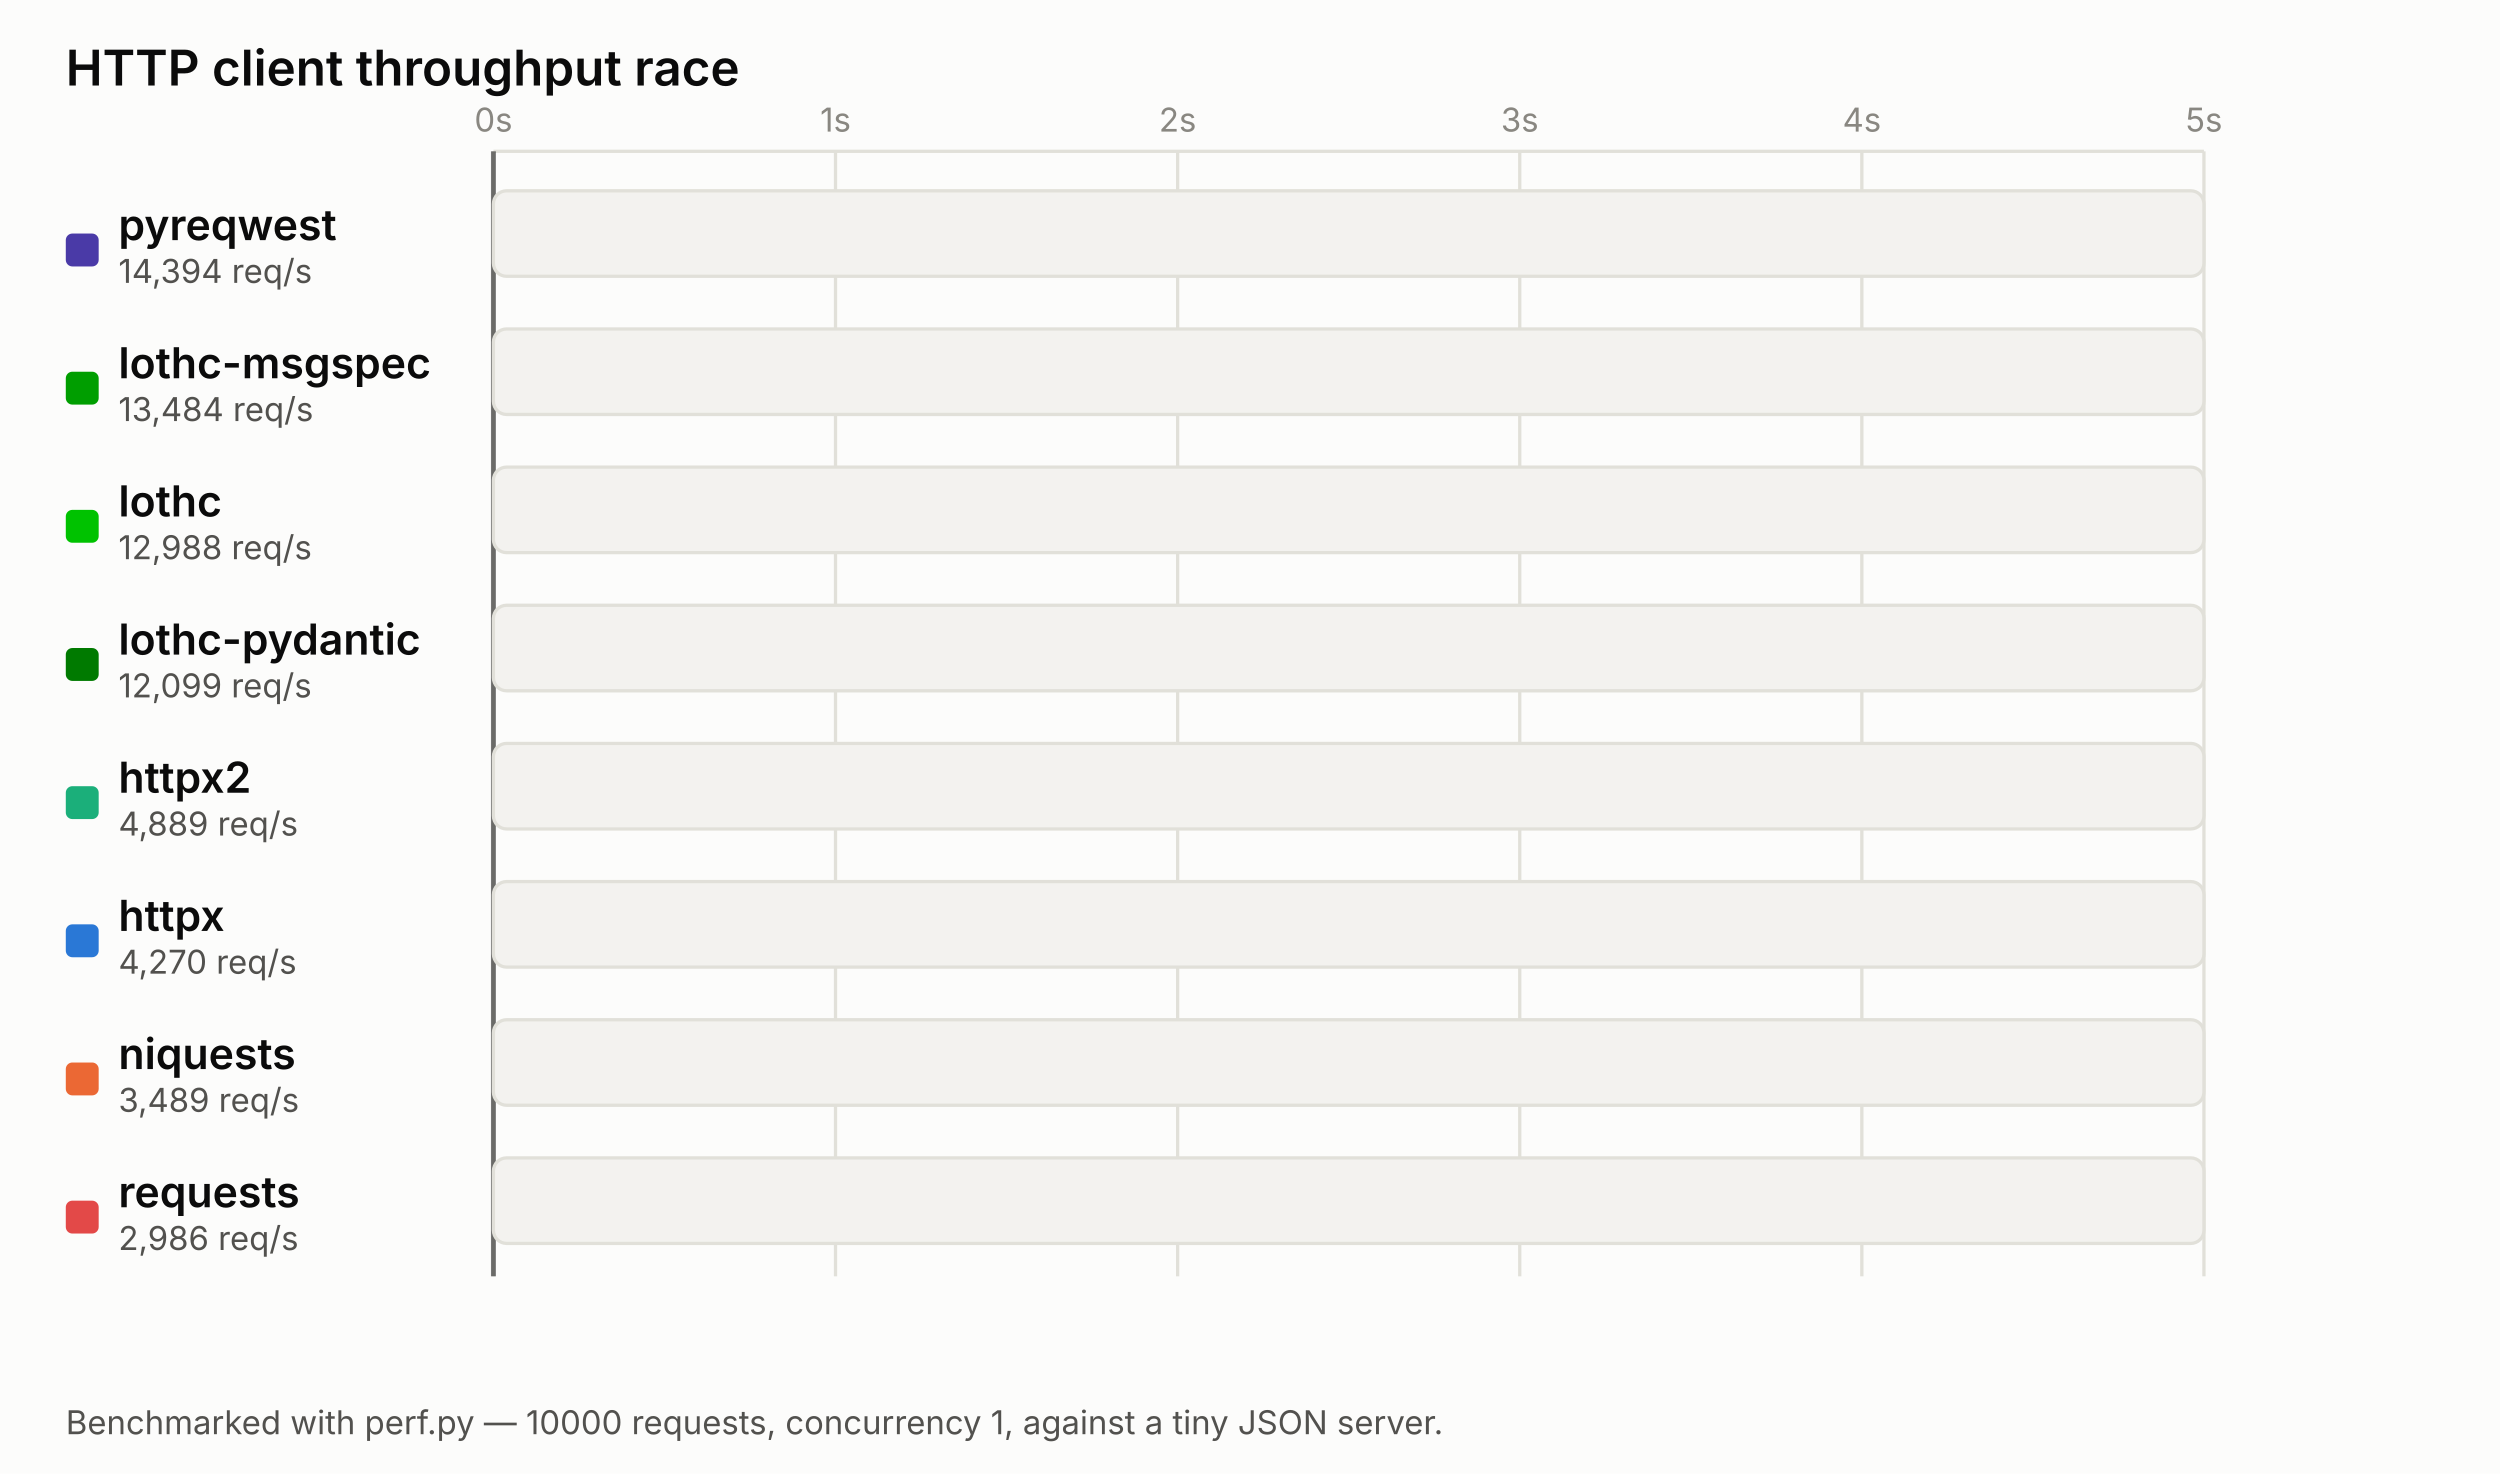
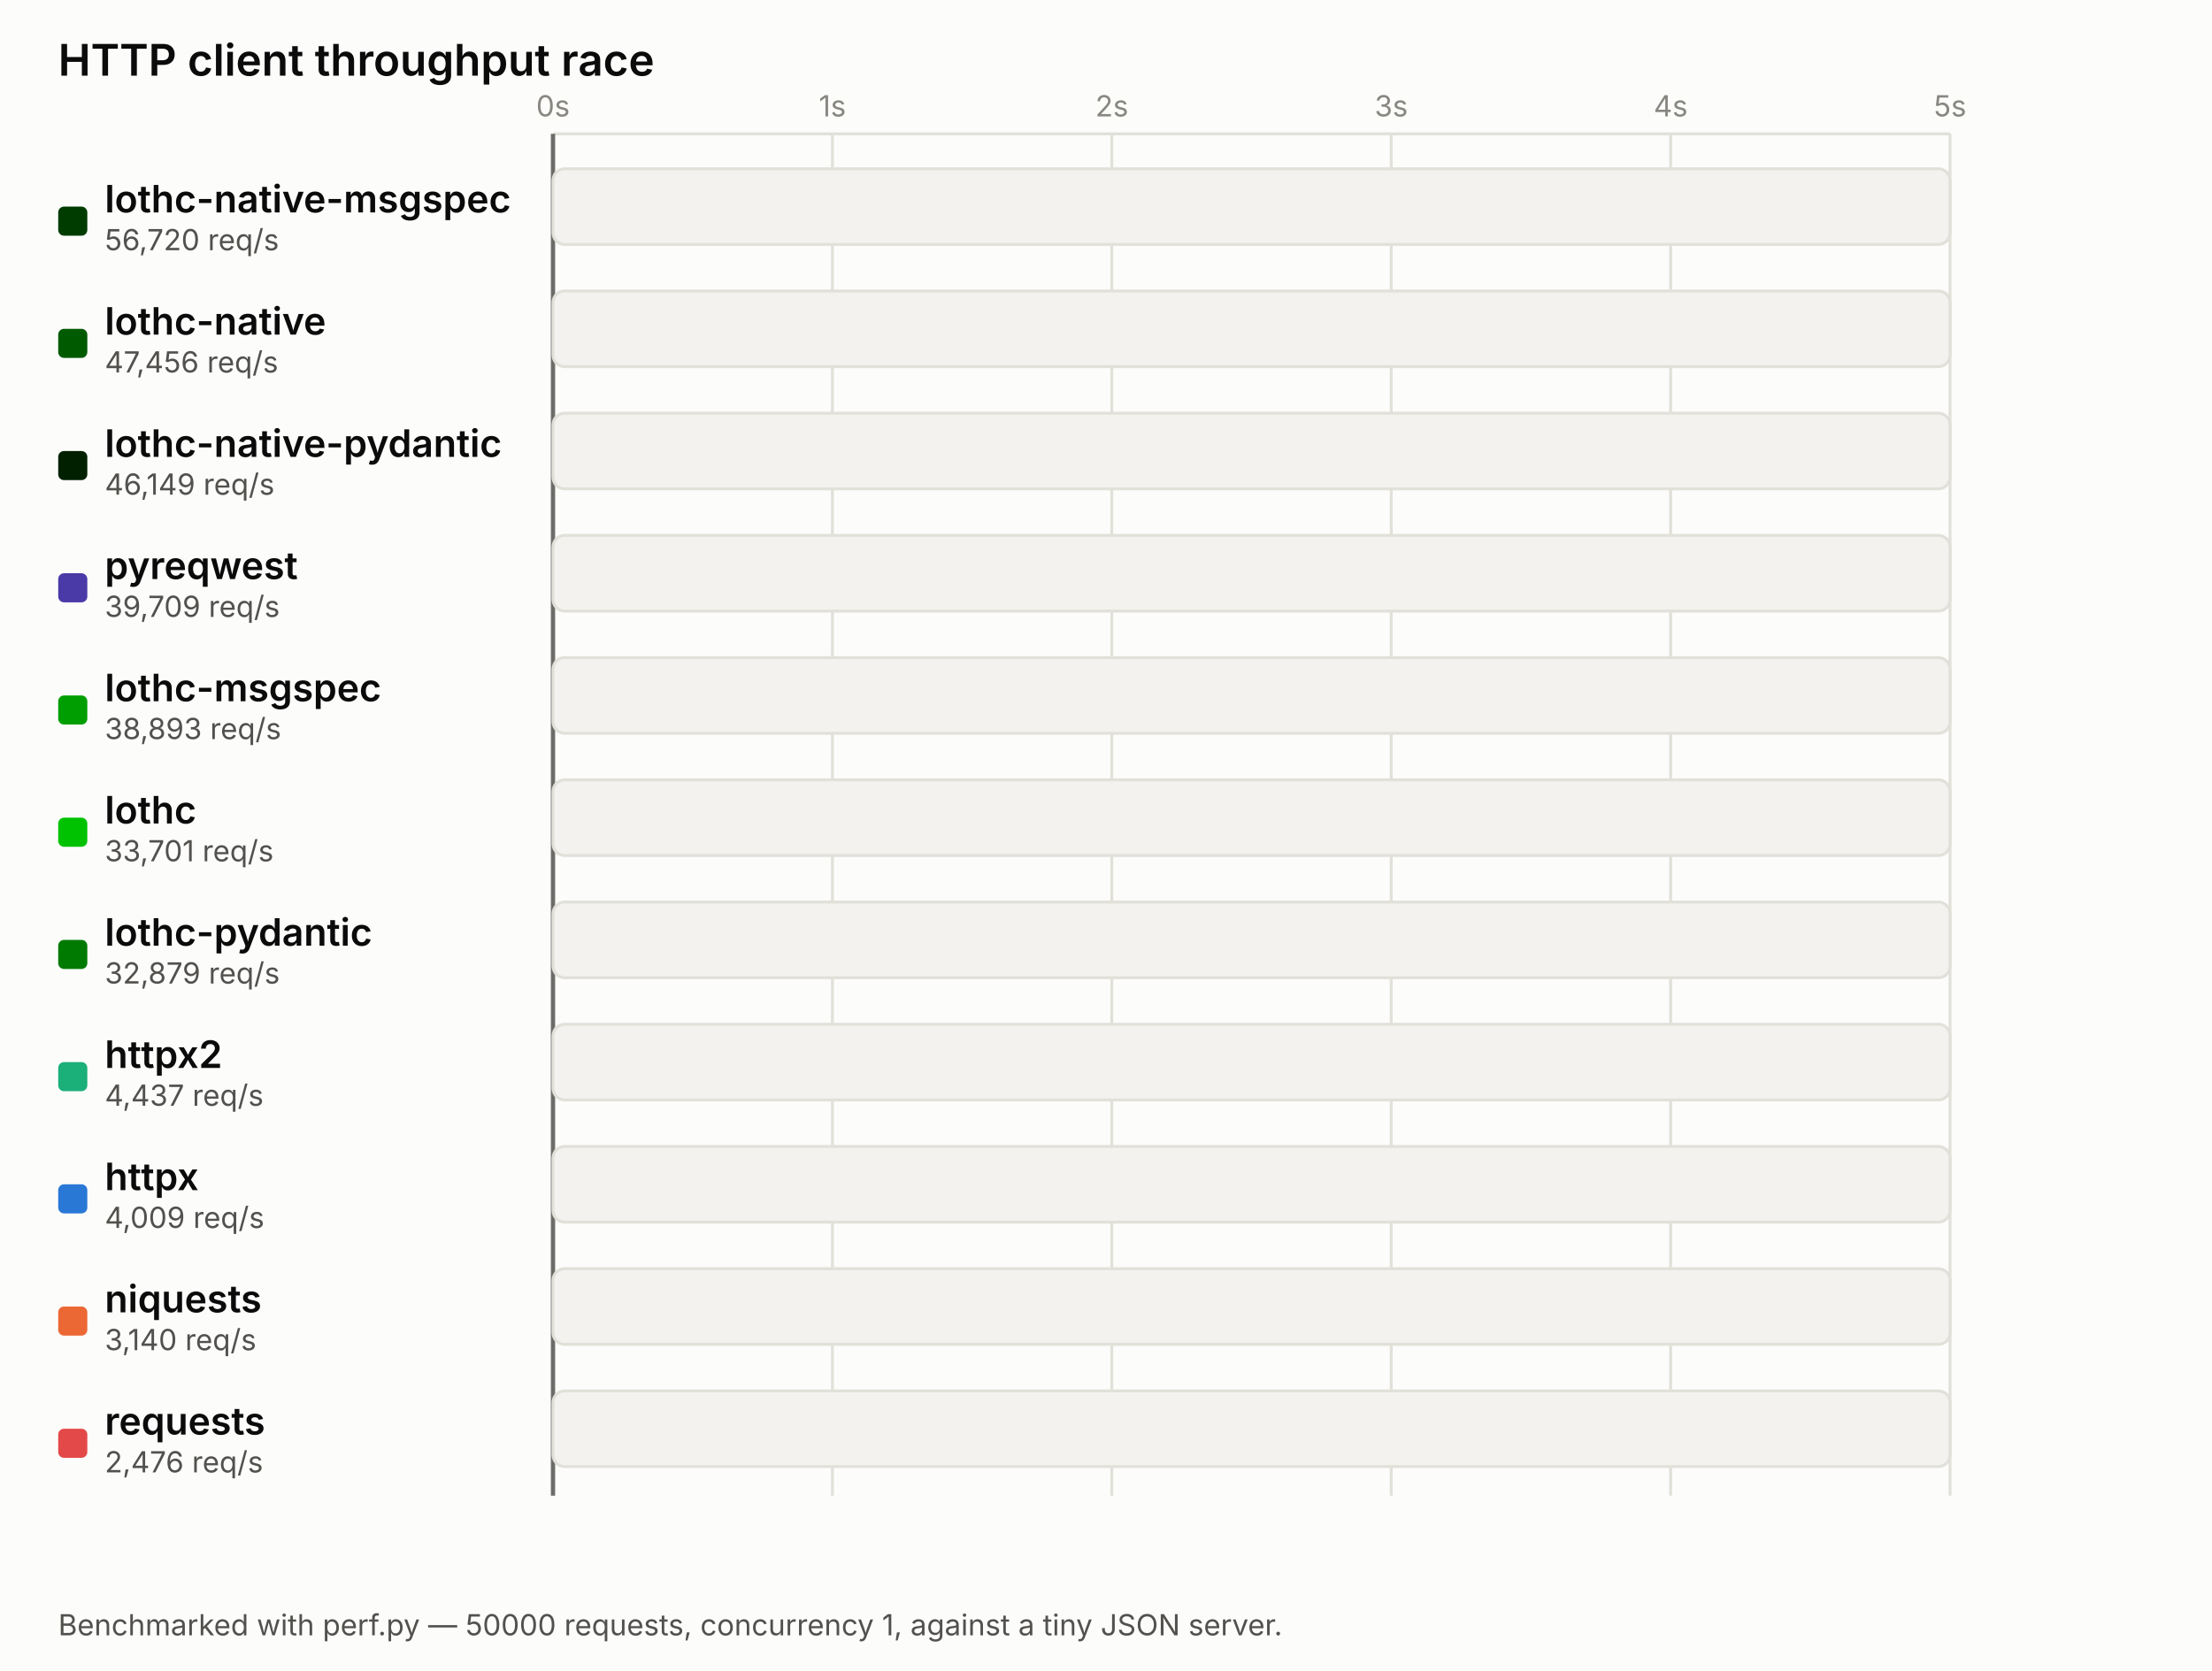
- <svg xmlns="http://www.w3.org/2000/svg" width="760" height="448" viewBox="0 0 760 448">
+ <svg xmlns="http://www.w3.org/2000/svg" width="760" height="574" viewBox="0 0 760 574">
  <style>
    text { font-family: system-ui, -apple-system, "Segoe UI", sans-serif; }
    .title { font-size: 15px; fill: #0b0b0b; font-weight: 600; }
    .tick { font-size: 10px; fill: #898781; }
    .name { font-size: 13px; fill: #0b0b0b; font-weight: 600; }
    .rate { font-size: 10px; fill: #52514e; }
    .badge { font-size: 12px; font-weight: 700; }
    .track { fill: #f3f2ef; stroke: #e1e0d9; }
    .grid { stroke: #e1e0d9; stroke-width: 1; }
    .playhead { stroke: #0b0b0b; stroke-width: 1.5; opacity: 0.55; }

    /* One 8s loop: the race runs 0-62.500% (0-5s of
       "race time"), then every bar holds its final state for the remaining
       3s so the finish badges stay readable before it resets. */
    #playhead { animation: playhead 8s linear infinite; }
+     #bar-lothc-native-msgspec { animation: fill-lothc-native-msgspec 8s linear infinite; }
+     #badge-lothc-native-msgspec { animation: show-lothc-native-msgspec 8s step-end infinite; }
+     @keyframes fill-lothc-native-msgspec { 0% { width: 0; } 2.728% { width: 480px; } 100% { width: 480px; } }
+     @keyframes show-lothc-native-msgspec { 0% { opacity: 0; } 2.728% { opacity: 1; } 100% { opacity: 1; } }
+     #bar-lothc-native { animation: fill-lothc-native 8s linear infinite; }
+     #badge-lothc-native { animation: show-lothc-native 8s step-end infinite; }
+     @keyframes fill-lothc-native { 0% { width: 0; } 3.261% { width: 480px; } 100% { width: 480px; } }
+     @keyframes show-lothc-native { 0% { opacity: 0; } 3.261% { opacity: 1; } 100% { opacity: 1; } }
+     #bar-lothc-native-pydantic { animation: fill-lothc-native-pydantic 8s linear infinite; }
+     #badge-lothc-native-pydantic { animation: show-lothc-native-pydantic 8s step-end infinite; }
+     @keyframes fill-lothc-native-pydantic { 0% { width: 0; } 3.353% { width: 480px; } 100% { width: 480px; } }
+     @keyframes show-lothc-native-pydantic { 0% { opacity: 0; } 3.353% { opacity: 1; } 100% { opacity: 1; } }
    #bar-pyreqwest { animation: fill-pyreqwest 8s linear infinite; }
    #badge-pyreqwest { animation: show-pyreqwest 8s step-end infinite; }
-     @keyframes fill-pyreqwest { 0% { width: 0; } 12.966% { width: 520px; } 100% { width: 520px; } }
-     @keyframes show-pyreqwest { 0% { opacity: 0; } 12.966% { opacity: 1; } 100% { opacity: 1; } }
+     @keyframes fill-pyreqwest { 0% { width: 0; } 3.897% { width: 480px; } 100% { width: 480px; } }
+     @keyframes show-pyreqwest { 0% { opacity: 0; } 3.897% { opacity: 1; } 100% { opacity: 1; } }
    #bar-lothc-msgspec { animation: fill-lothc-msgspec 8s linear infinite; }
    #badge-lothc-msgspec { animation: show-lothc-msgspec 8s step-end infinite; }
-     @keyframes fill-lothc-msgspec { 0% { width: 0; } 13.841% { width: 520px; } 100% { width: 520px; } }
-     @keyframes show-lothc-msgspec { 0% { opacity: 0; } 13.841% { opacity: 1; } 100% { opacity: 1; } }
+     @keyframes fill-lothc-msgspec { 0% { width: 0; } 3.979% { width: 480px; } 100% { width: 480px; } }
+     @keyframes show-lothc-msgspec { 0% { opacity: 0; } 3.979% { opacity: 1; } 100% { opacity: 1; } }
    #bar-lothc { animation: fill-lothc 8s linear infinite; }
    #badge-lothc { animation: show-lothc 8s step-end infinite; }
-     @keyframes fill-lothc { 0% { width: 0; } 14.370% { width: 520px; } 100% { width: 520px; } }
-     @keyframes show-lothc { 0% { opacity: 0; } 14.370% { opacity: 1; } 100% { opacity: 1; } }
+     @keyframes fill-lothc { 0% { width: 0; } 4.592% { width: 480px; } 100% { width: 480px; } }
+     @keyframes show-lothc { 0% { opacity: 0; } 4.592% { opacity: 1; } 100% { opacity: 1; } }
    #bar-lothc-pydantic { animation: fill-lothc-pydantic 8s linear infinite; }
    #badge-lothc-pydantic { animation: show-lothc-pydantic 8s step-end infinite; }
-     @keyframes fill-lothc-pydantic { 0% { width: 0; } 15.425% { width: 520px; } 100% { width: 520px; } }
-     @keyframes show-lothc-pydantic { 0% { opacity: 0; } 15.425% { opacity: 1; } 100% { opacity: 1; } }
+     @keyframes fill-lothc-pydantic { 0% { width: 0; } 4.707% { width: 480px; } 100% { width: 480px; } }
+     @keyframes show-lothc-pydantic { 0% { opacity: 0; } 4.707% { opacity: 1; } 100% { opacity: 1; } }
    #bar-httpx2 { animation: fill-httpx2 8s linear infinite; }
    #badge-httpx2 { animation: show-httpx2 8s step-end infinite; }
-     @keyframes fill-httpx2 { 0% { width: 0; } 38.173% { width: 520px; } 100% { width: 520px; } }
-     @keyframes show-httpx2 { 0% { opacity: 0; } 38.173% { opacity: 1; } 100% { opacity: 1; } }
+     @keyframes fill-httpx2 { 0% { width: 0; } 34.877% { width: 480px; } 100% { width: 480px; } }
+     @keyframes show-httpx2 { 0% { opacity: 0; } 34.877% { opacity: 1; } 100% { opacity: 1; } }
    #bar-httpx { animation: fill-httpx 8s linear infinite; }
    #badge-httpx { animation: show-httpx 8s step-end infinite; }
-     @keyframes fill-httpx { 0% { width: 0; } 43.705% { width: 520px; } 100% { width: 520px; } }
-     @keyframes show-httpx { 0% { opacity: 0; } 43.705% { opacity: 1; } 100% { opacity: 1; } }
+     @keyframes fill-httpx { 0% { width: 0; } 38.601% { width: 480px; } 100% { width: 480px; } }
+     @keyframes show-httpx { 0% { opacity: 0; } 38.601% { opacity: 1; } 100% { opacity: 1; } }
    #bar-niquests { animation: fill-niquests 8s linear infinite; }
    #badge-niquests { animation: show-niquests 8s step-end infinite; }
-     @keyframes fill-niquests { 0% { width: 0; } 53.489% { width: 520px; } 100% { width: 520px; } }
-     @keyframes show-niquests { 0% { opacity: 0; } 53.489% { opacity: 1; } 100% { opacity: 1; } }
+     @keyframes fill-niquests { 0% { width: 0; } 49.283% { width: 480px; } 100% { width: 480px; } }
+     @keyframes show-niquests { 0% { opacity: 0; } 49.283% { opacity: 1; } 100% { opacity: 1; } }
    #bar-requests { animation: fill-requests 8s linear infinite; }
    #badge-requests { animation: show-requests 8s step-end infinite; }
-     @keyframes fill-requests { 0% { width: 0; } 62.500% { width: 520px; } 100% { width: 520px; } }
+     @keyframes fill-requests { 0% { width: 0; } 62.500% { width: 480px; } 100% { width: 480px; } }
    @keyframes show-requests { 0% { opacity: 0; } 62.500% { opacity: 1; } 100% { opacity: 1; } }

    @keyframes playhead {
      0% { transform: translateX(0); }
-       62.500% { transform: translateX(520px); }
-       100% { transform: translateX(520px); }
+       62.500% { transform: translateX(480px); }
+       100% { transform: translateX(480px); }
    }
  </style>
-   <rect width="760" height="448" fill="#fcfcfb" />
+   <rect width="760" height="574" fill="#fcfcfb" />
  <text x="20" y="26" class="title">HTTP client throughput race</text>
  <g>
-     <line x1="150" y1="46" x2="670" y2="46" class="grid" />
-     <line x1="150.0" y1="46" x2="150.0" y2="388" class="grid" />
-     <line x1="254.0" y1="46" x2="254.0" y2="388" class="grid" />
-     <line x1="358.0" y1="46" x2="358.0" y2="388" class="grid" />
-     <line x1="462.0" y1="46" x2="462.0" y2="388" class="grid" />
-     <line x1="566.0" y1="46" x2="566.0" y2="388" class="grid" />
-     <line x1="670.0" y1="46" x2="670.0" y2="388" class="grid" />
-     <text x="150.0" y="40" class="tick" text-anchor="middle">0s</text>
-     <text x="254.0" y="40" class="tick" text-anchor="middle">1s</text>
-     <text x="358.0" y="40" class="tick" text-anchor="middle">2s</text>
-     <text x="462.0" y="40" class="tick" text-anchor="middle">3s</text>
-     <text x="566.0" y="40" class="tick" text-anchor="middle">4s</text>
+     <line x1="190" y1="46" x2="670" y2="46" class="grid" />
+     <line x1="190.0" y1="46" x2="190.0" y2="514" class="grid" />
+     <line x1="286.0" y1="46" x2="286.0" y2="514" class="grid" />
+     <line x1="382.0" y1="46" x2="382.0" y2="514" class="grid" />
+     <line x1="478.0" y1="46" x2="478.0" y2="514" class="grid" />
+     <line x1="574.0" y1="46" x2="574.0" y2="514" class="grid" />
+     <line x1="670.0" y1="46" x2="670.0" y2="514" class="grid" />
+     <text x="190.0" y="40" class="tick" text-anchor="middle">0s</text>
+     <text x="286.0" y="40" class="tick" text-anchor="middle">1s</text>
+     <text x="382.0" y="40" class="tick" text-anchor="middle">2s</text>
+     <text x="478.0" y="40" class="tick" text-anchor="middle">3s</text>
+     <text x="574.0" y="40" class="tick" text-anchor="middle">4s</text>
    <text x="670.0" y="40" class="tick" text-anchor="middle">5s</text>
    <g id="playhead">
-       <line x1="150" y1="46" x2="150" y2="388" class="playhead" />
-     </g>
-   </g>
-   <g>
-     <rect x="150" y="58" width="520" height="26" rx="4" class="track" />
-     <rect id="bar-pyreqwest" x="150" y="58" height="26" rx="4" width="0" fill="#4a3aa7" />
-     <rect x="20" y="71.0" width="10" height="10" rx="2" fill="#4a3aa7" />
-     <text x="36" y="73.0" class="name">pyreqwest</text>
-     <text x="36" y="86.0" class="rate">14,394 req/s</text>
+       <line x1="190" y1="46" x2="190" y2="514" class="playhead" />
+     </g>
+   </g>
+   <g>
+     <rect x="190" y="58" width="480" height="26" rx="4" class="track" />
+     <rect id="bar-lothc-native-msgspec" x="190" y="58" height="26" rx="4" width="0" fill="#003c00" />
+     <rect x="20" y="71.0" width="10" height="10" rx="2" fill="#003c00" />
+     <text x="36" y="73.0" class="name">lothc-native-msgspec</text>
+     <text x="36" y="86.0" class="rate">56,720 req/s</text>
+     <g id="badge-lothc-native-msgspec" opacity="0">
+       <text x="680" y="80.0" class="badge" fill="#003c00">
+         ✓ 0.22s
+       </text>
+     </g>
+   </g>
+   <g>
+     <rect x="190" y="100" width="480" height="26" rx="4" class="track" />
+     <rect id="bar-lothc-native" x="190" y="100" height="26" rx="4" width="0" fill="#005a00" />
+     <rect x="20" y="113.0" width="10" height="10" rx="2" fill="#005a00" />
+     <text x="36" y="115.0" class="name">lothc-native</text>
+     <text x="36" y="128.0" class="rate">47,456 req/s</text>
+     <g id="badge-lothc-native" opacity="0">
+       <text x="680" y="122.0" class="badge" fill="#005a00">
+         ✓ 0.26s
+       </text>
+     </g>
+   </g>
+   <g>
+     <rect x="190" y="142" width="480" height="26" rx="4" class="track" />
+     <rect id="bar-lothc-native-pydantic" x="190" y="142" height="26" rx="4" width="0" fill="#002000" />
+     <rect x="20" y="155.0" width="10" height="10" rx="2" fill="#002000" />
+     <text x="36" y="157.0" class="name">lothc-native-pydantic</text>
+     <text x="36" y="170.0" class="rate">46,149 req/s</text>
+     <g id="badge-lothc-native-pydantic" opacity="0">
+       <text x="680" y="164.0" class="badge" fill="#002000">
+         ✓ 0.27s
+       </text>
+     </g>
+   </g>
+   <g>
+     <rect x="190" y="184" width="480" height="26" rx="4" class="track" />
+     <rect id="bar-pyreqwest" x="190" y="184" height="26" rx="4" width="0" fill="#4a3aa7" />
+     <rect x="20" y="197.0" width="10" height="10" rx="2" fill="#4a3aa7" />
+     <text x="36" y="199.0" class="name">pyreqwest</text>
+     <text x="36" y="212.0" class="rate">39,709 req/s</text>
    <g id="badge-pyreqwest" opacity="0">
-       <text x="680" y="80.0" class="badge" fill="#4a3aa7">
-         ✓ 1.04s
-       </text>
-     </g>
-   </g>
-   <g>
-     <rect x="150" y="100" width="520" height="26" rx="4" class="track" />
-     <rect id="bar-lothc-msgspec" x="150" y="100" height="26" rx="4" width="0" fill="#009e00" />
-     <rect x="20" y="113.0" width="10" height="10" rx="2" fill="#009e00" />
-     <text x="36" y="115.0" class="name">lothc-msgspec</text>
-     <text x="36" y="128.0" class="rate">13,484 req/s</text>
+       <text x="680" y="206.0" class="badge" fill="#4a3aa7">
+         ✓ 0.31s
+       </text>
+     </g>
+   </g>
+   <g>
+     <rect x="190" y="226" width="480" height="26" rx="4" class="track" />
+     <rect id="bar-lothc-msgspec" x="190" y="226" height="26" rx="4" width="0" fill="#009e00" />
+     <rect x="20" y="239.0" width="10" height="10" rx="2" fill="#009e00" />
+     <text x="36" y="241.0" class="name">lothc-msgspec</text>
+     <text x="36" y="254.0" class="rate">38,893 req/s</text>
    <g id="badge-lothc-msgspec" opacity="0">
-       <text x="680" y="122.0" class="badge" fill="#009e00">
-         ✓ 1.11s
-       </text>
-     </g>
-   </g>
-   <g>
-     <rect x="150" y="142" width="520" height="26" rx="4" class="track" />
-     <rect id="bar-lothc" x="150" y="142" height="26" rx="4" width="0" fill="#00c200" />
-     <rect x="20" y="155.0" width="10" height="10" rx="2" fill="#00c200" />
-     <text x="36" y="157.0" class="name">lothc</text>
-     <text x="36" y="170.0" class="rate">12,988 req/s</text>
+       <text x="680" y="248.0" class="badge" fill="#009e00">
+         ✓ 0.32s
+       </text>
+     </g>
+   </g>
+   <g>
+     <rect x="190" y="268" width="480" height="26" rx="4" class="track" />
+     <rect id="bar-lothc" x="190" y="268" height="26" rx="4" width="0" fill="#00c200" />
+     <rect x="20" y="281.0" width="10" height="10" rx="2" fill="#00c200" />
+     <text x="36" y="283.0" class="name">lothc</text>
+     <text x="36" y="296.0" class="rate">33,701 req/s</text>
    <g id="badge-lothc" opacity="0">
-       <text x="680" y="164.0" class="badge" fill="#00c200">
-         ✓ 1.15s
-       </text>
-     </g>
-   </g>
-   <g>
-     <rect x="150" y="184" width="520" height="26" rx="4" class="track" />
-     <rect id="bar-lothc-pydantic" x="150" y="184" height="26" rx="4" width="0" fill="#007a00" />
-     <rect x="20" y="197.0" width="10" height="10" rx="2" fill="#007a00" />
-     <text x="36" y="199.0" class="name">lothc-pydantic</text>
-     <text x="36" y="212.0" class="rate">12,099 req/s</text>
+       <text x="680" y="290.0" class="badge" fill="#00c200">
+         ✓ 0.37s
+       </text>
+     </g>
+   </g>
+   <g>
+     <rect x="190" y="310" width="480" height="26" rx="4" class="track" />
+     <rect id="bar-lothc-pydantic" x="190" y="310" height="26" rx="4" width="0" fill="#007a00" />
+     <rect x="20" y="323.0" width="10" height="10" rx="2" fill="#007a00" />
+     <text x="36" y="325.0" class="name">lothc-pydantic</text>
+     <text x="36" y="338.0" class="rate">32,879 req/s</text>
    <g id="badge-lothc-pydantic" opacity="0">
-       <text x="680" y="206.0" class="badge" fill="#007a00">
-         ✓ 1.23s
-       </text>
-     </g>
-   </g>
-   <g>
-     <rect x="150" y="226" width="520" height="26" rx="4" class="track" />
-     <rect id="bar-httpx2" x="150" y="226" height="26" rx="4" width="0" fill="#1baf7a" />
-     <rect x="20" y="239.0" width="10" height="10" rx="2" fill="#1baf7a" />
-     <text x="36" y="241.0" class="name">httpx2</text>
-     <text x="36" y="254.0" class="rate">4,889 req/s</text>
+       <text x="680" y="332.0" class="badge" fill="#007a00">
+         ✓ 0.38s
+       </text>
+     </g>
+   </g>
+   <g>
+     <rect x="190" y="352" width="480" height="26" rx="4" class="track" />
+     <rect id="bar-httpx2" x="190" y="352" height="26" rx="4" width="0" fill="#1baf7a" />
+     <rect x="20" y="365.0" width="10" height="10" rx="2" fill="#1baf7a" />
+     <text x="36" y="367.0" class="name">httpx2</text>
+     <text x="36" y="380.0" class="rate">4,437 req/s</text>
    <g id="badge-httpx2" opacity="0">
-       <text x="680" y="248.0" class="badge" fill="#1baf7a">
-         ✓ 3.05s
-       </text>
-     </g>
-   </g>
-   <g>
-     <rect x="150" y="268" width="520" height="26" rx="4" class="track" />
-     <rect id="bar-httpx" x="150" y="268" height="26" rx="4" width="0" fill="#2a78d6" />
-     <rect x="20" y="281.0" width="10" height="10" rx="2" fill="#2a78d6" />
-     <text x="36" y="283.0" class="name">httpx</text>
-     <text x="36" y="296.0" class="rate">4,270 req/s</text>
+       <text x="680" y="374.0" class="badge" fill="#1baf7a">
+         ✓ 2.79s
+       </text>
+     </g>
+   </g>
+   <g>
+     <rect x="190" y="394" width="480" height="26" rx="4" class="track" />
+     <rect id="bar-httpx" x="190" y="394" height="26" rx="4" width="0" fill="#2a78d6" />
+     <rect x="20" y="407.0" width="10" height="10" rx="2" fill="#2a78d6" />
+     <text x="36" y="409.0" class="name">httpx</text>
+     <text x="36" y="422.0" class="rate">4,009 req/s</text>
    <g id="badge-httpx" opacity="0">
-       <text x="680" y="290.0" class="badge" fill="#2a78d6">
-         ✓ 3.50s
-       </text>
-     </g>
-   </g>
-   <g>
-     <rect x="150" y="310" width="520" height="26" rx="4" class="track" />
-     <rect id="bar-niquests" x="150" y="310" height="26" rx="4" width="0" fill="#eb6834" />
-     <rect x="20" y="323.0" width="10" height="10" rx="2" fill="#eb6834" />
-     <text x="36" y="325.0" class="name">niquests</text>
-     <text x="36" y="338.0" class="rate">3,489 req/s</text>
+       <text x="680" y="416.0" class="badge" fill="#2a78d6">
+         ✓ 3.09s
+       </text>
+     </g>
+   </g>
+   <g>
+     <rect x="190" y="436" width="480" height="26" rx="4" class="track" />
+     <rect id="bar-niquests" x="190" y="436" height="26" rx="4" width="0" fill="#eb6834" />
+     <rect x="20" y="449.0" width="10" height="10" rx="2" fill="#eb6834" />
+     <text x="36" y="451.0" class="name">niquests</text>
+     <text x="36" y="464.0" class="rate">3,140 req/s</text>
    <g id="badge-niquests" opacity="0">
-       <text x="680" y="332.0" class="badge" fill="#eb6834">
-         ✓ 4.28s
-       </text>
-     </g>
-   </g>
-   <g>
-     <rect x="150" y="352" width="520" height="26" rx="4" class="track" />
-     <rect id="bar-requests" x="150" y="352" height="26" rx="4" width="0" fill="#e34948" />
-     <rect x="20" y="365.0" width="10" height="10" rx="2" fill="#e34948" />
-     <text x="36" y="367.0" class="name">requests</text>
-     <text x="36" y="380.0" class="rate">2,986 req/s</text>
+       <text x="680" y="458.0" class="badge" fill="#eb6834">
+         ✓ 3.94s
+       </text>
+     </g>
+   </g>
+   <g>
+     <rect x="190" y="478" width="480" height="26" rx="4" class="track" />
+     <rect id="bar-requests" x="190" y="478" height="26" rx="4" width="0" fill="#e34948" />
+     <rect x="20" y="491.0" width="10" height="10" rx="2" fill="#e34948" />
+     <text x="36" y="493.0" class="name">requests</text>
+     <text x="36" y="506.0" class="rate">2,476 req/s</text>
    <g id="badge-requests" opacity="0">
-       <text x="680" y="374.0" class="badge" fill="#e34948">
+       <text x="680" y="500.0" class="badge" fill="#e34948">
        ✓ 5.00s
      </text>
    </g>
  </g>
-   <text x="20" y="436" class="rate">Benchmarked with perf.py — 10000 requests, concurrency 1, against a tiny JSON server.</text>
+   <text x="20" y="562" class="rate">Benchmarked with perf.py — 50000 requests, concurrency 1, against a tiny JSON server.</text>
</svg>
